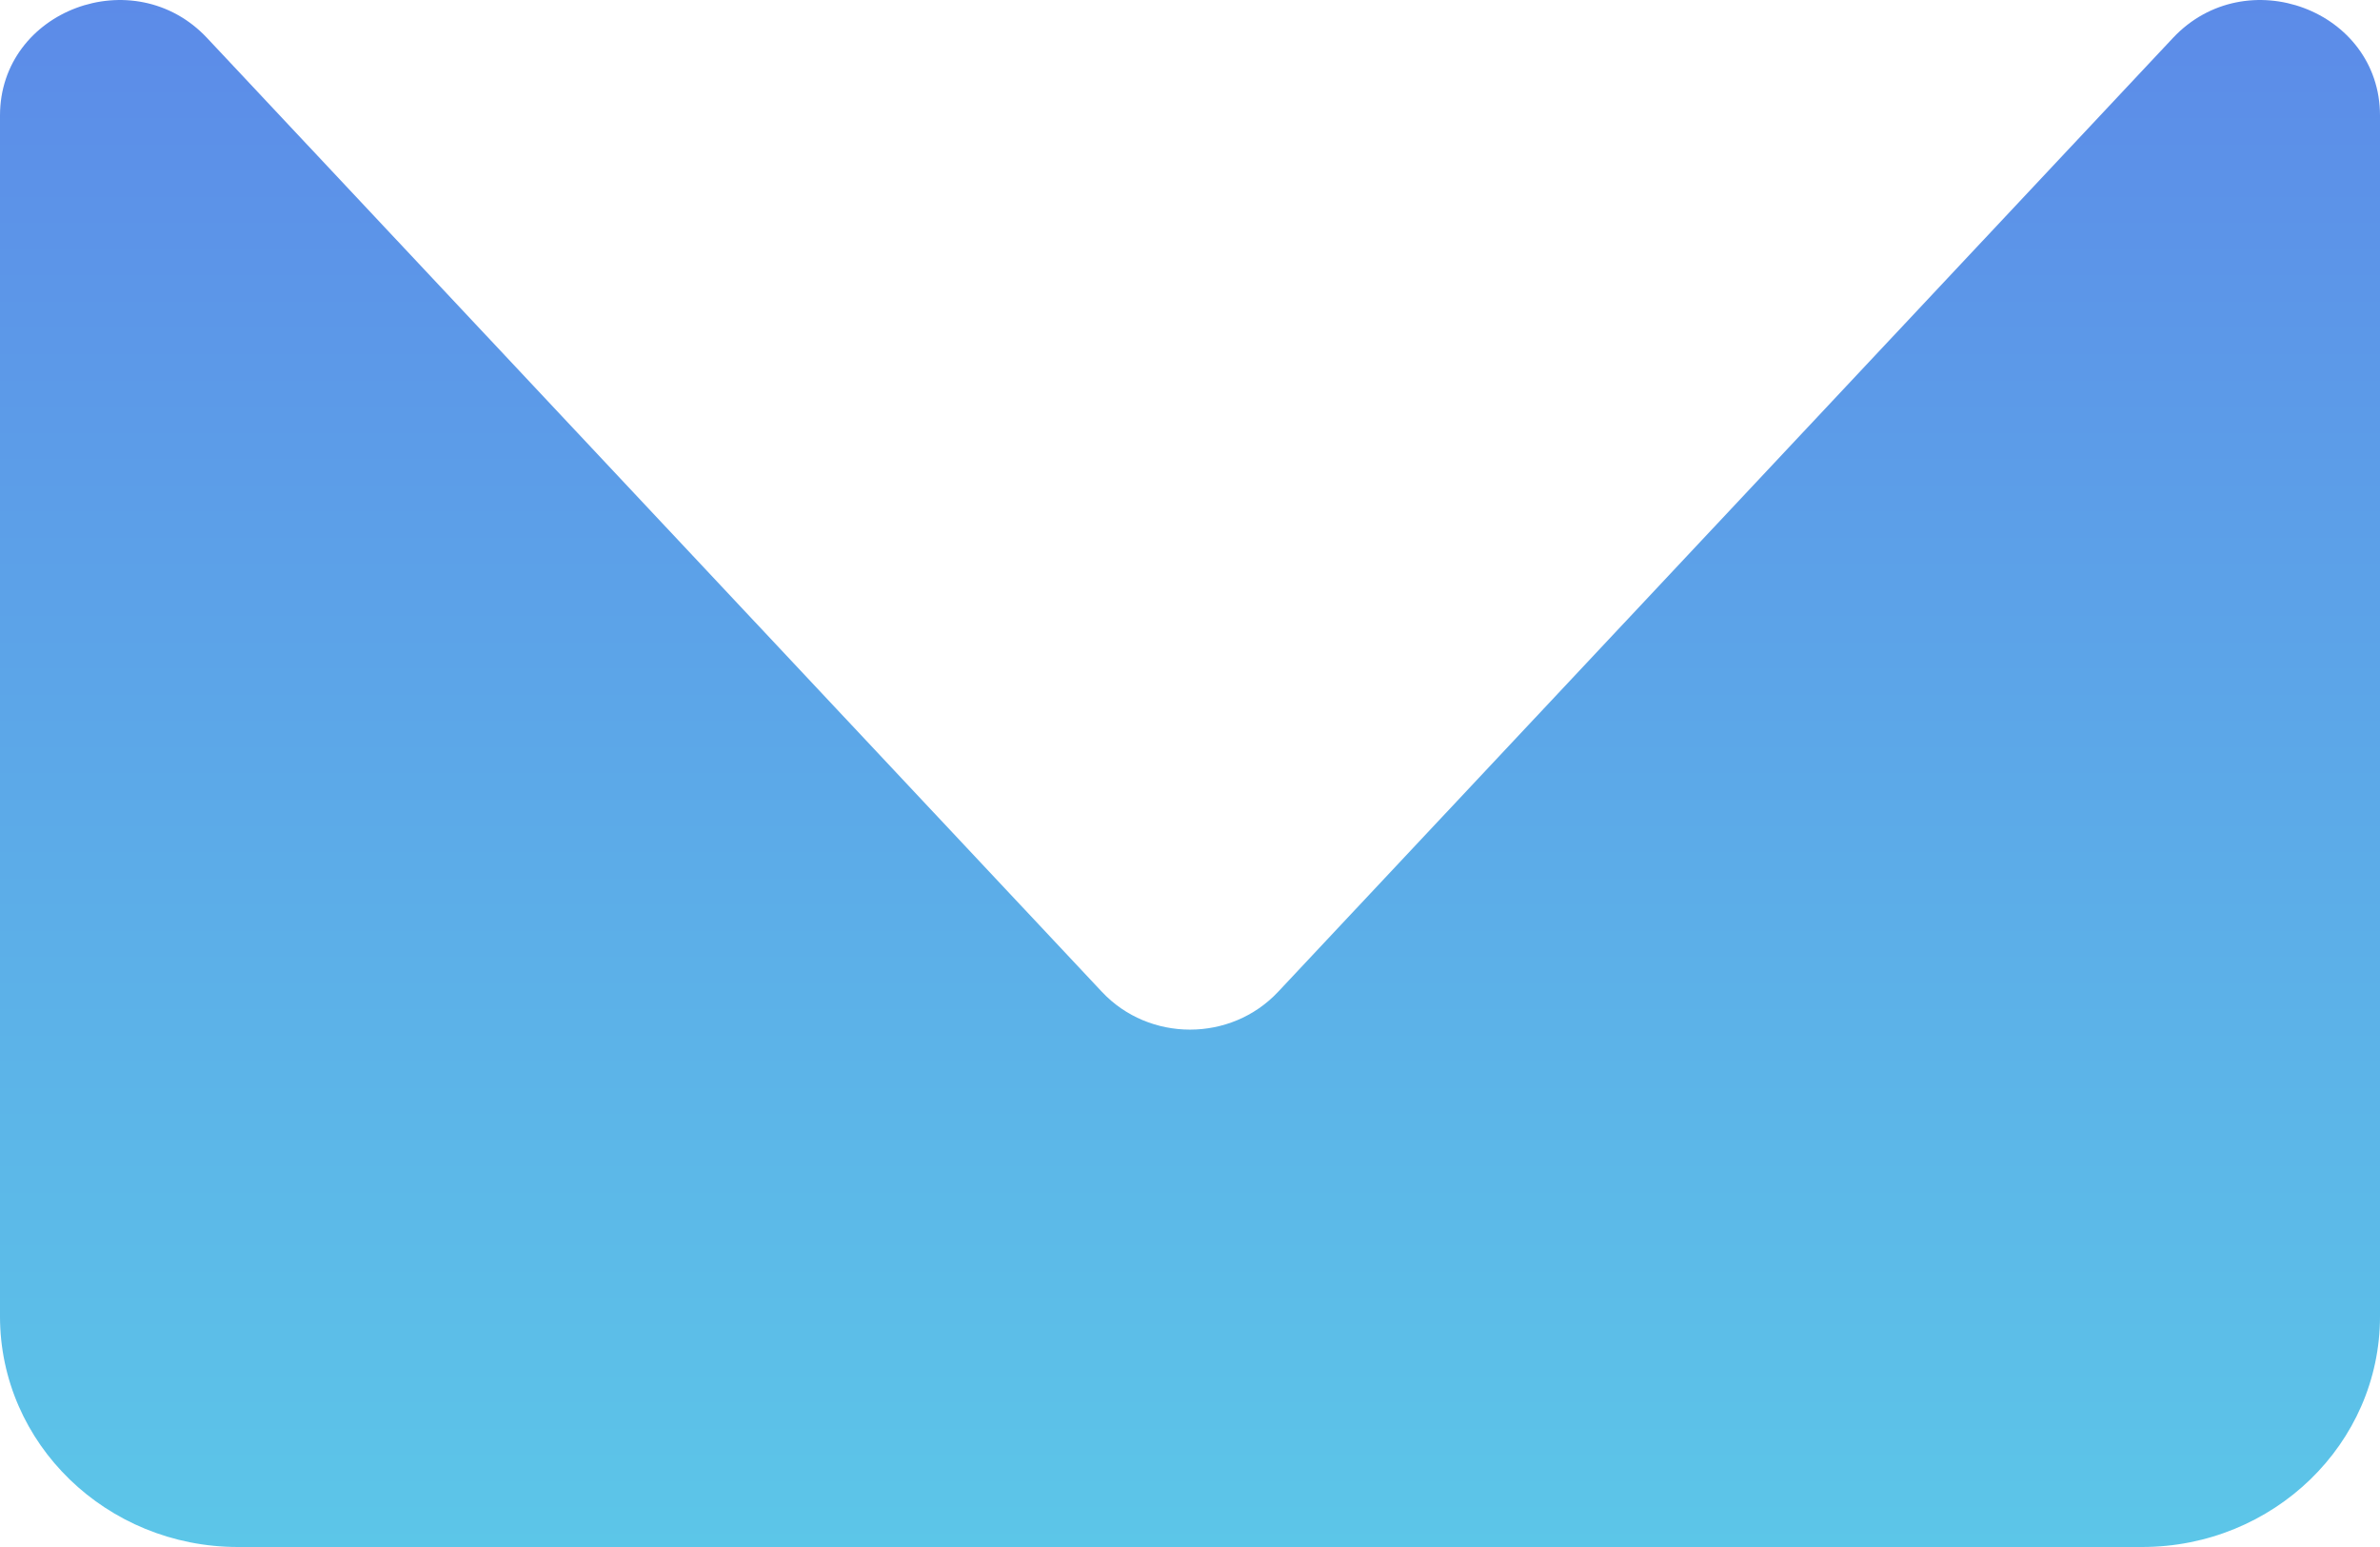
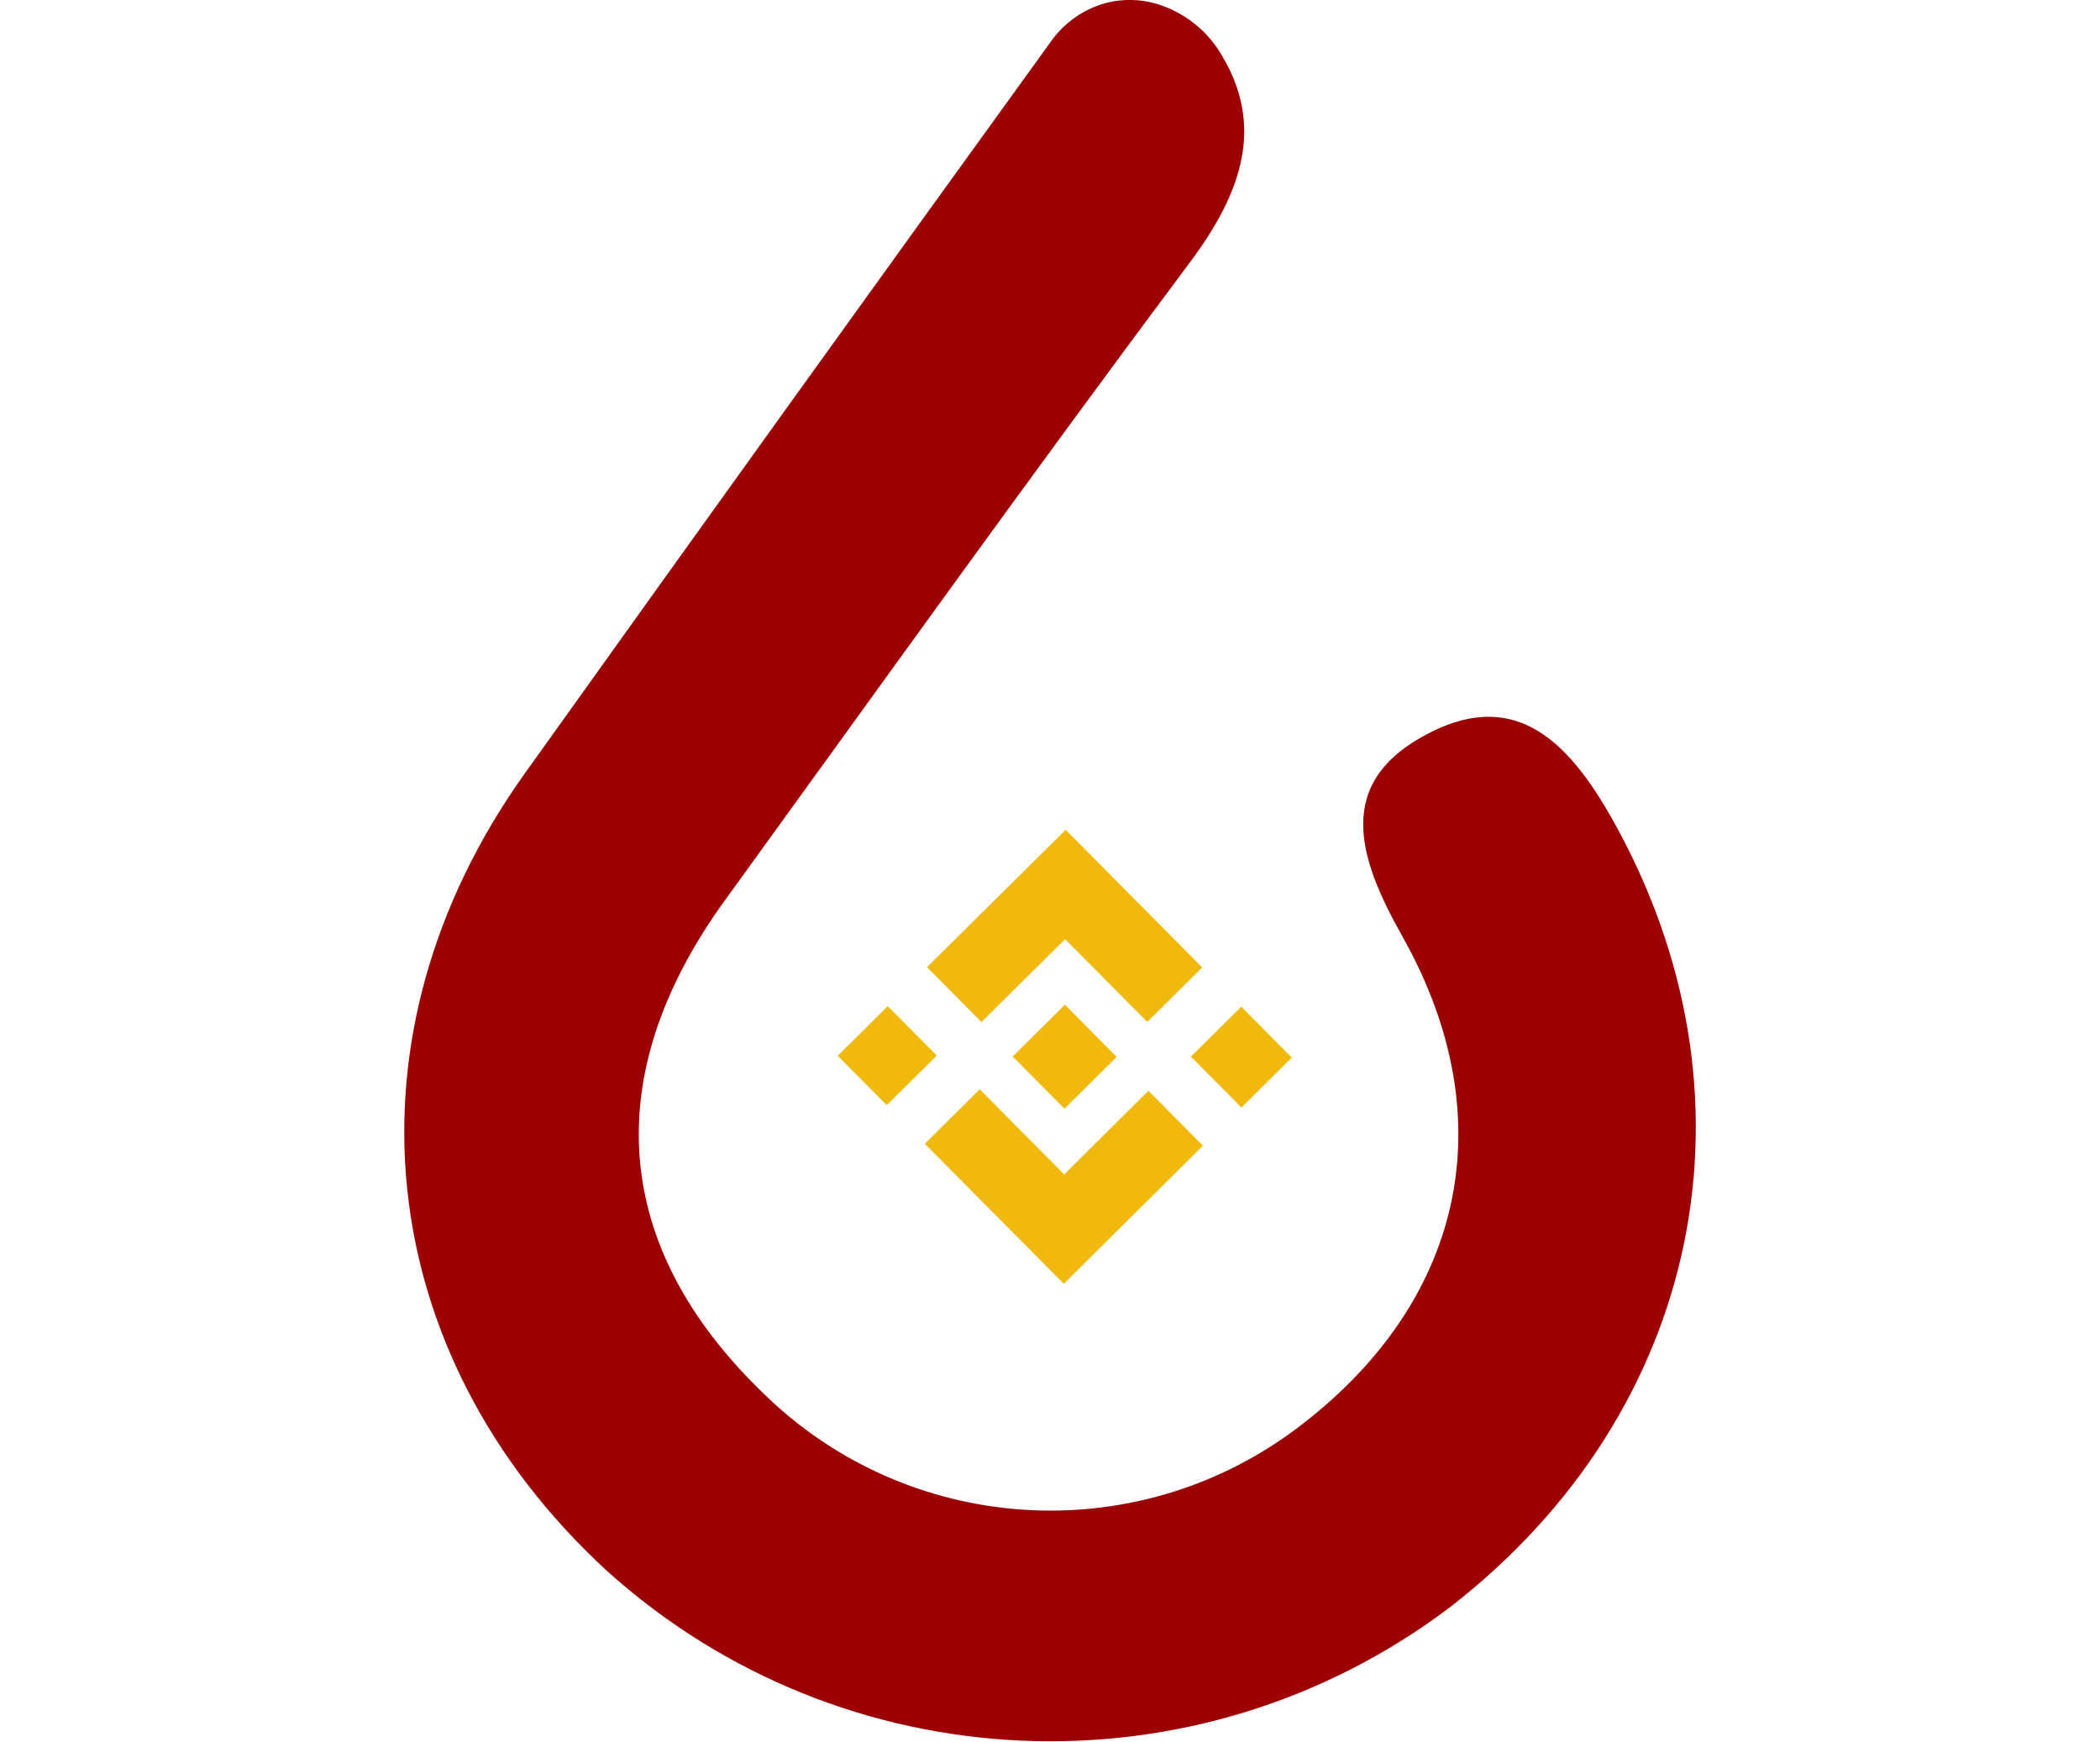
- <svg xmlns="http://www.w3.org/2000/svg" width="40" height="26" viewBox="0 0 40 26" fill="none">
-   <path d="M0 1.942C0 0.171 2.25 -0.672 3.48 0.638L18.52 16.67C19.314 17.516 20.686 17.516 21.48 16.67L36.52 0.638C37.75 -0.672 40 0.171 40 1.942V22.124C40 24.265 38.209 26 36 26H4C1.791 26 0 24.265 0 22.124V1.942Z" fill="url(#paint0_linear)" />
+ <svg xmlns="http://www.w3.org/2000/svg" width="246" height="204" viewBox="0 0 88.18 118.9">
  <defs>
-     <linearGradient id="paint0_linear" x1="20" y1="0" x2="20" y2="26" gradientUnits="userSpaceOnUse">
-       <stop stop-color="#5C8BE8" />
-       <stop offset="1" stop-color="#5CC6E8" />
-     </linearGradient>
+     <style>.cls-1{fill:#9d0003;}.cls-2{fill:#f0b90b;}</style>
  </defs>
+   <g id="Layer_2" data-name="Layer 2">
+     <g id="Layer_5" data-name="Layer 5">
+       <path class="cls-1" d="M51.26.23a7.7,7.7,0,0,1,4.59,3.6c2.84,4.77,1.39,9.27-2.19,14.06C42.88,32.32,32.38,47,21.84,61.55,13.23,73.49,14.2,85.18,24.5,95.12a28,28,0,0,0,36.27,2.54C72.3,89.1,75.23,76.52,68.15,63.94c-3.07-5.44-4.7-10.6,1.91-13.93,5.92-3,9.5.76,12.4,5.89,10.59,18.77,6.25,40.44-11.07,53.85a45.22,45.22,0,0,1-57.61-2.54C-2.28,92.38-4.53,70.67,8.24,52.8Q26.1,27.8,44.12,2.88A6.77,6.77,0,0,1,48,.18,6.52,6.52,0,0,1,51.26.23Z" />
+       <rect class="cls-2" x="54.73" y="69.74" width="4.84" height="4.9" transform="translate(-34.26 61.18) rotate(-44.77)" />
+       <polygon class="cls-2" points="50.81 74.48 45.06 80.19 39.29 74.38 35.54 78.1 45.03 87.66 54.53 78.23 50.81 74.48" />
+       <polygon class="cls-2" points="45.12 64.13 50.73 69.78 54.48 66.06 45.16 56.66 35.69 66.04 39.41 69.79 45.12 64.13" />
+       <rect class="cls-2" x="30.57" y="69.71" width="4.81" height="4.75" transform="translate(-41.2 44.13) rotate(-44.77)" />
+       <rect class="cls-2" x="42.58" y="69.65" width="5.02" height="5.02" transform="translate(-37.74 52.68) rotate(-44.77)" />
+     </g>
+   </g>
</svg>
